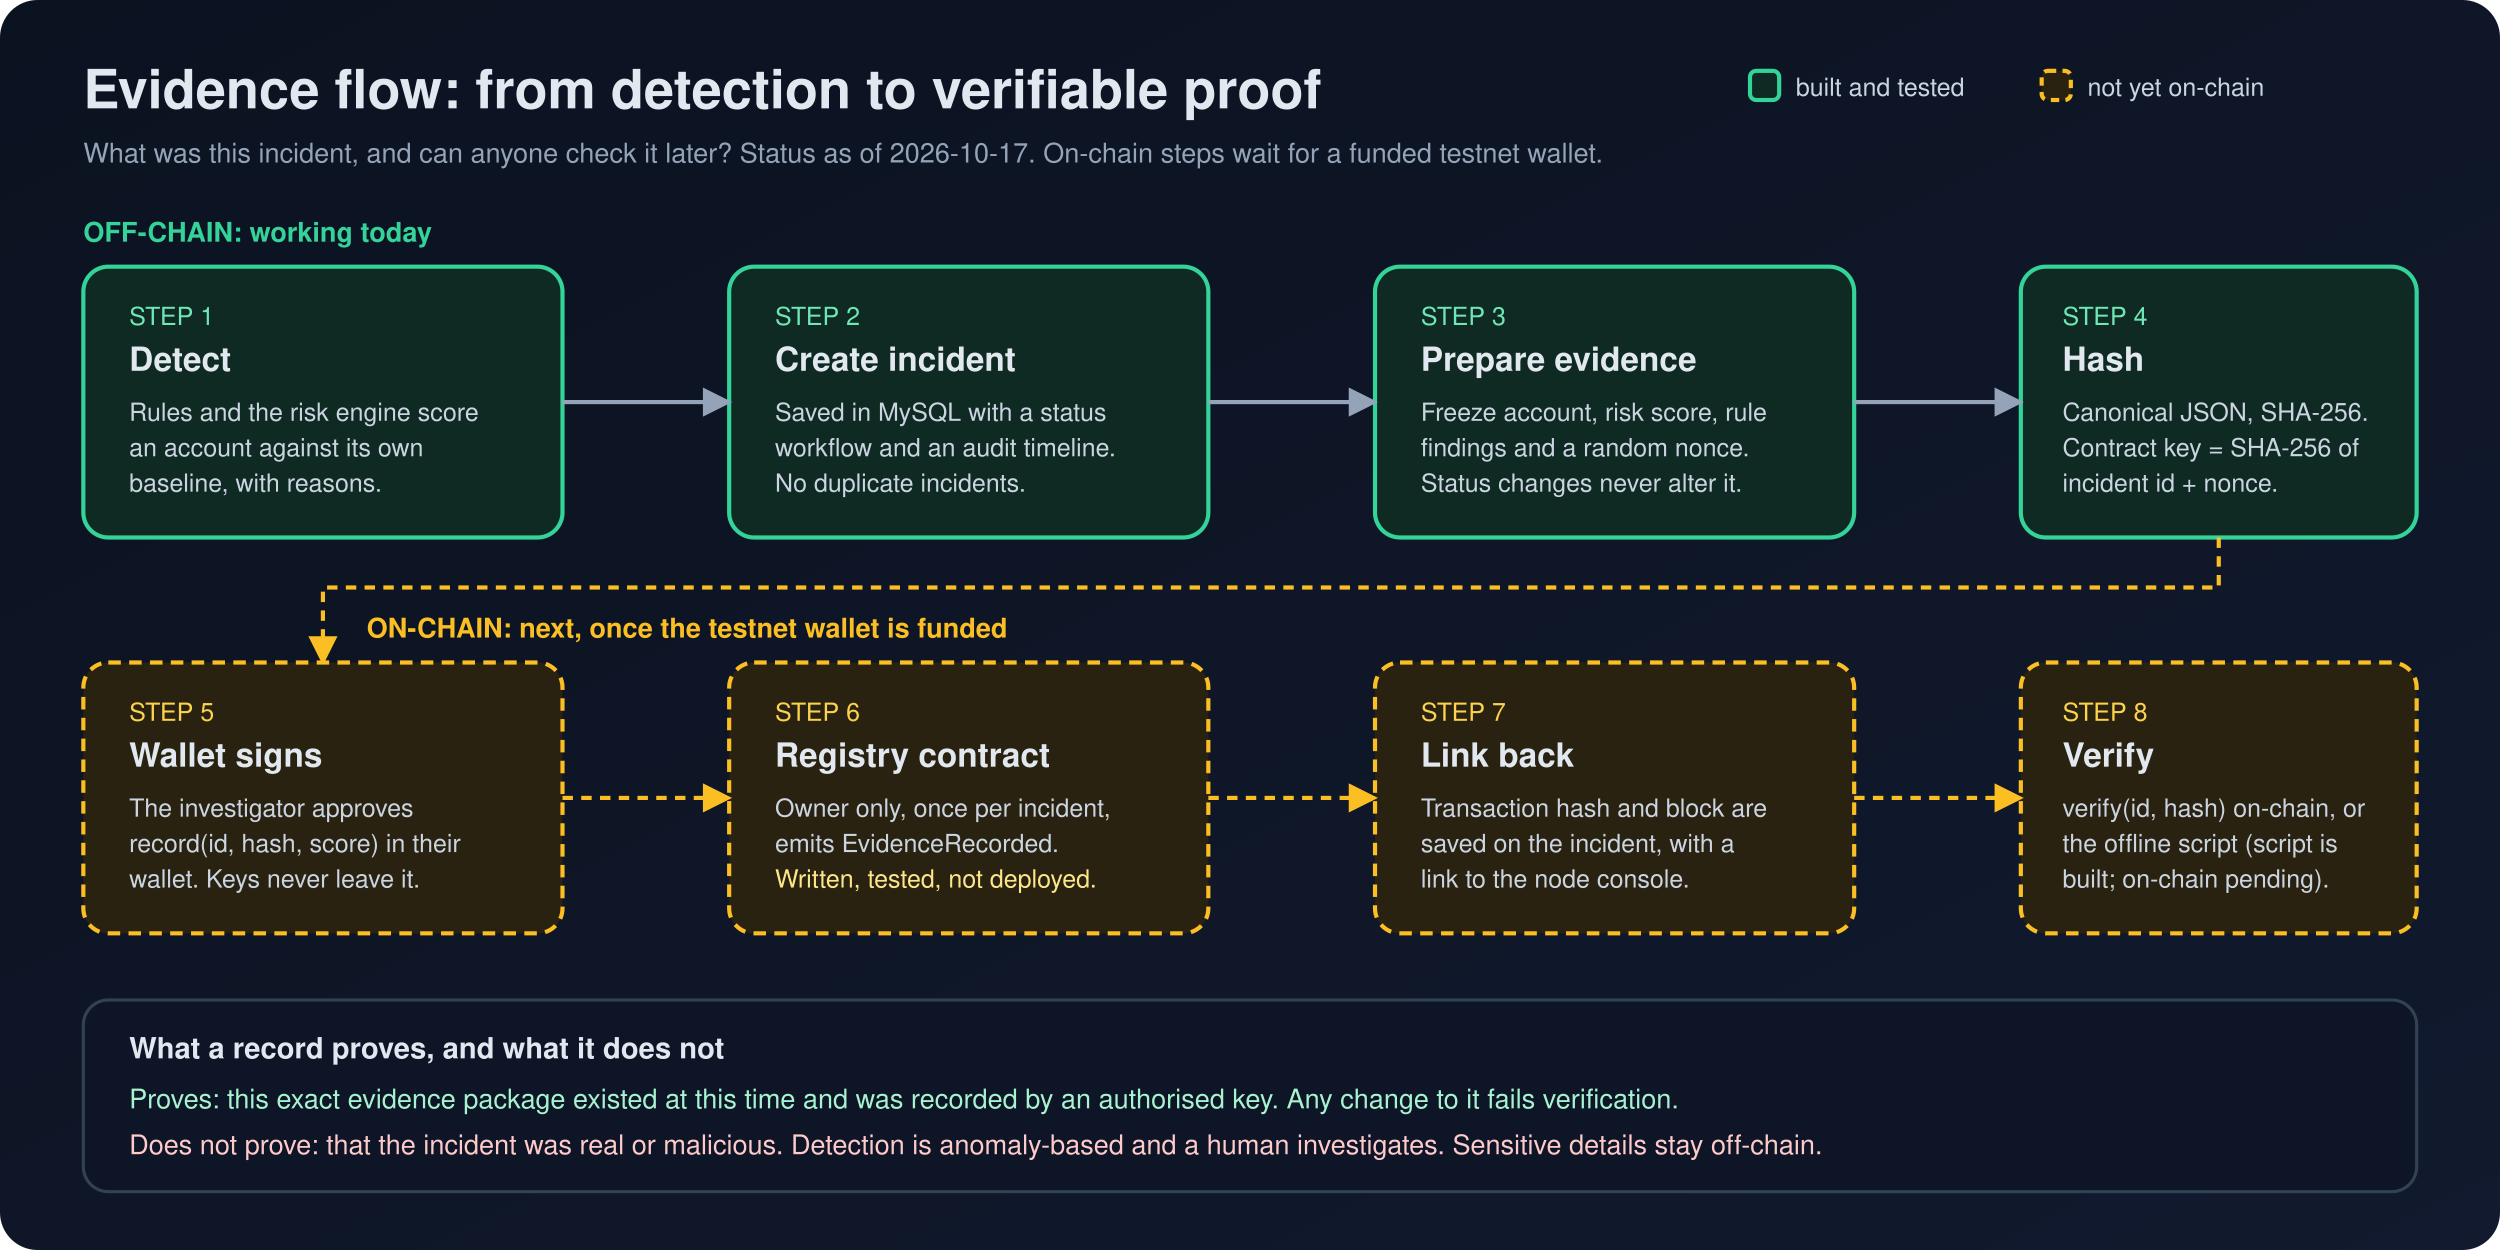
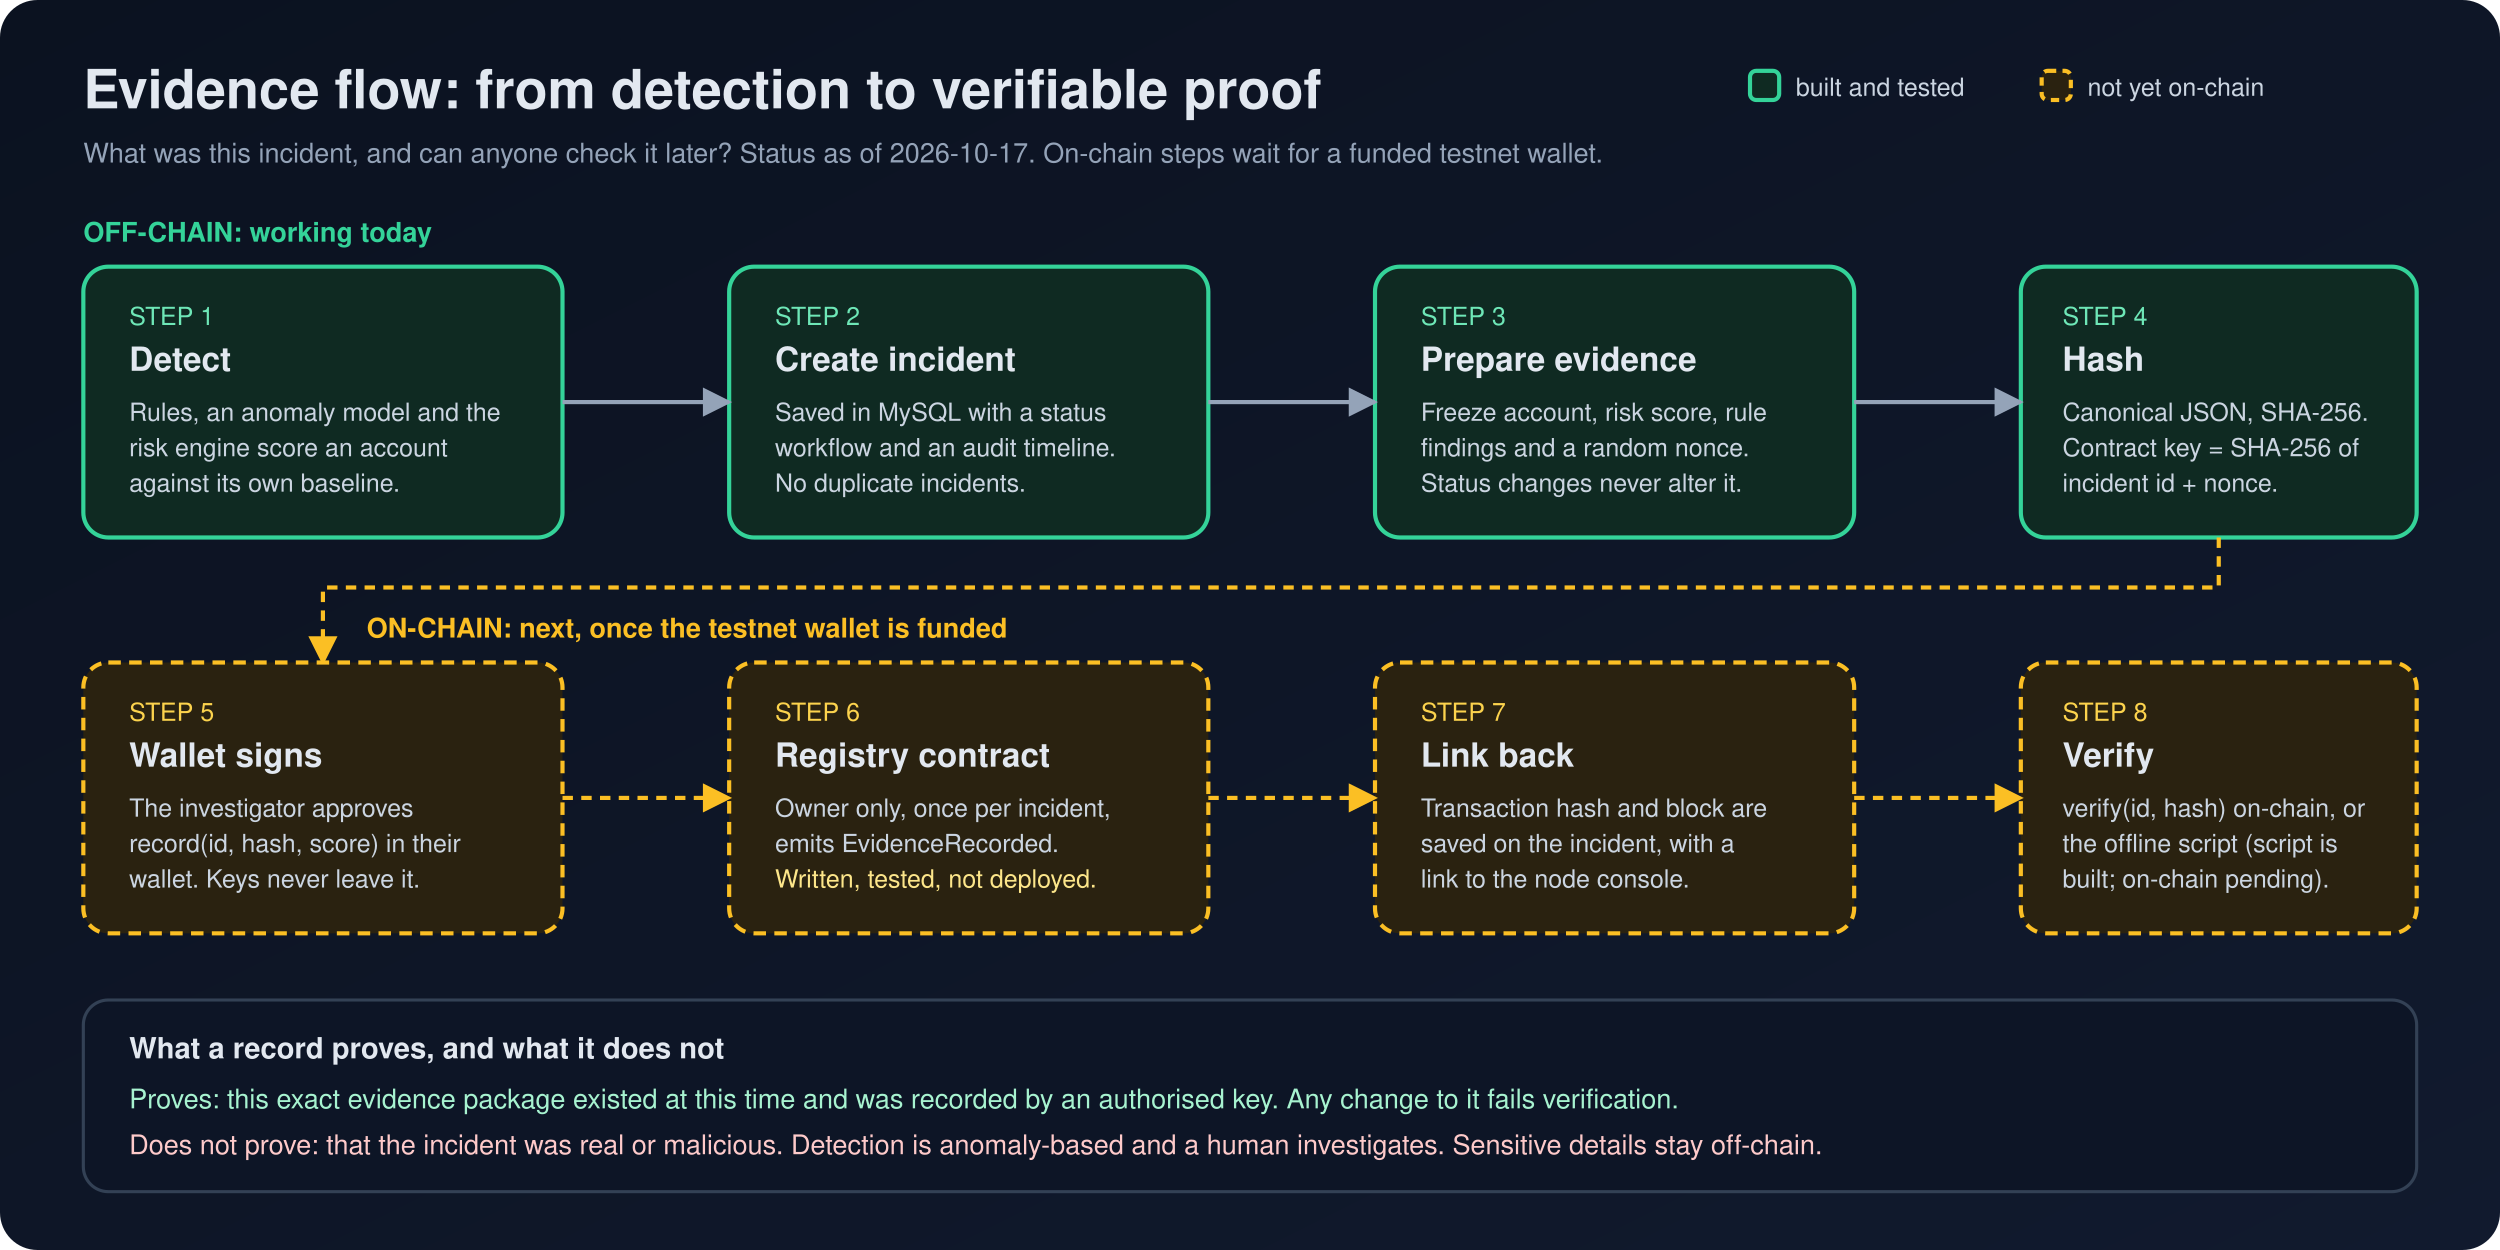
<svg xmlns="http://www.w3.org/2000/svg" viewBox="0 0 1200 600" width="1200" height="600" font-family="Segoe UI, Helvetica, Arial, sans-serif">
  <defs>
    <marker id="a" viewBox="0 0 10 10" refX="9" refY="5" markerWidth="7" markerHeight="7" orient="auto-start-reverse">
      <path d="M0 0L10 5L0 10z" fill="#94a3b8" />
    </marker>
    <marker id="ap" viewBox="0 0 10 10" refX="9" refY="5" markerWidth="7" markerHeight="7" orient="auto-start-reverse">
      <path d="M0 0L10 5L0 10z" fill="#fbbf24" />
    </marker>
    <linearGradient id="bg" x1="0" y1="0" x2="1" y2="1">
      <stop offset="0" stop-color="#0b1220" />
      <stop offset="1" stop-color="#111a2e" />
    </linearGradient>
  </defs>
  <rect width="1200" height="600" rx="18" fill="url(#bg)" />
  <text x="40" y="52" font-size="26" font-weight="700" fill="#e2e8f0">Evidence flow: from detection to verifiable proof</text>
  <text x="40" y="78" font-size="13" fill="#94a3b8">What was this incident, and can anyone check it later? Status as of 2026-10-17. On-chain steps wait for a funded testnet wallet.</text>
  <rect x="840" y="34" width="14" height="14" rx="3" fill="#0f2a22" stroke="#34d399" stroke-width="2" />
  <text x="862" y="46" font-size="12" fill="#cbd5e1">built and tested</text>
  <rect x="980" y="34" width="14" height="14" rx="3" fill="#2a2210" stroke="#fbbf24" stroke-width="2" stroke-dasharray="4 3" />
  <text x="1002" y="46" font-size="12" fill="#cbd5e1">not yet on-chain</text>
  <text x="40" y="116" font-size="13" font-weight="600" fill="#34d399">OFF-CHAIN: working today</text>
  <text x="176" y="306" font-size="13" font-weight="600" fill="#fbbf24">ON-CHAIN: next, once the testnet wallet is funded</text>
  <rect x="40" y="128" width="230" height="130" rx="12" fill="#0f2a22" stroke="#34d399" stroke-width="2" />
  <text x="62" y="156" font-size="12" fill="#6ee7b7">STEP 1</text>
  <text x="62" y="178" font-size="16" font-weight="700" fill="#e2e8f0">Detect</text>
-   <text x="62" y="202" font-size="12" fill="#cbd5e1">Rules and the risk engine score</text>
-   <text x="62" y="219" font-size="12" fill="#cbd5e1">an account against its own</text>
-   <text x="62" y="236" font-size="12" fill="#cbd5e1">baseline, with reasons.</text>
+   <text x="62" y="202" font-size="12" fill="#cbd5e1">Rules, an anomaly model and the</text>
+   <text x="62" y="219" font-size="12" fill="#cbd5e1">risk engine score an account</text>
+   <text x="62" y="236" font-size="12" fill="#cbd5e1">against its own baseline.</text>
  <rect x="350" y="128" width="230" height="130" rx="12" fill="#0f2a22" stroke="#34d399" stroke-width="2" />
  <text x="372" y="156" font-size="12" fill="#6ee7b7">STEP 2</text>
  <text x="372" y="178" font-size="16" font-weight="700" fill="#e2e8f0">Create incident</text>
  <text x="372" y="202" font-size="12" fill="#cbd5e1">Saved in MySQL with a status</text>
  <text x="372" y="219" font-size="12" fill="#cbd5e1">workflow and an audit timeline.</text>
  <text x="372" y="236" font-size="12" fill="#cbd5e1">No duplicate incidents.</text>
  <rect x="660" y="128" width="230" height="130" rx="12" fill="#0f2a22" stroke="#34d399" stroke-width="2" />
  <text x="682" y="156" font-size="12" fill="#6ee7b7">STEP 3</text>
  <text x="682" y="178" font-size="16" font-weight="700" fill="#e2e8f0">Prepare evidence</text>
  <text x="682" y="202" font-size="12" fill="#cbd5e1">Freeze account, risk score, rule</text>
  <text x="682" y="219" font-size="12" fill="#cbd5e1">findings and a random nonce.</text>
  <text x="682" y="236" font-size="12" fill="#cbd5e1">Status changes never alter it.</text>
  <rect x="970" y="128" width="190" height="130" rx="12" fill="#0f2a22" stroke="#34d399" stroke-width="2" />
  <text x="990" y="156" font-size="12" fill="#6ee7b7">STEP 4</text>
  <text x="990" y="178" font-size="16" font-weight="700" fill="#e2e8f0">Hash</text>
  <text x="990" y="202" font-size="12" fill="#cbd5e1">Canonical JSON, SHA-256.</text>
  <text x="990" y="219" font-size="12" fill="#cbd5e1">Contract key = SHA-256 of</text>
  <text x="990" y="236" font-size="12" fill="#cbd5e1">incident id + nonce.</text>
  <path d="M270 193 H350" stroke="#94a3b8" stroke-width="2" fill="none" marker-end="url(#a)" />
  <path d="M580 193 H660" stroke="#94a3b8" stroke-width="2" fill="none" marker-end="url(#a)" />
  <path d="M890 193 H970" stroke="#94a3b8" stroke-width="2" fill="none" marker-end="url(#a)" />
  <path d="M1065 258 V282 H155 V318" stroke="#fbbf24" stroke-width="2" stroke-dasharray="5 4" fill="none" marker-end="url(#ap)" />
  <rect x="40" y="318" width="230" height="130" rx="12" fill="#2a2210" stroke="#fbbf24" stroke-width="2" stroke-dasharray="6 4" />
  <text x="62" y="346" font-size="12" fill="#fcd34d">STEP 5</text>
  <text x="62" y="368" font-size="16" font-weight="700" fill="#e2e8f0">Wallet signs</text>
  <text x="62" y="392" font-size="12" fill="#cbd5e1">The investigator approves</text>
  <text x="62" y="409" font-size="12" fill="#cbd5e1">record(id, hash, score) in their</text>
  <text x="62" y="426" font-size="12" fill="#cbd5e1">wallet. Keys never leave it.</text>
  <rect x="350" y="318" width="230" height="130" rx="12" fill="#2a2210" stroke="#fbbf24" stroke-width="2" stroke-dasharray="6 4" />
  <text x="372" y="346" font-size="12" fill="#fcd34d">STEP 6</text>
  <text x="372" y="368" font-size="16" font-weight="700" fill="#e2e8f0">Registry contract</text>
  <text x="372" y="392" font-size="12" fill="#cbd5e1">Owner only, once per incident,</text>
  <text x="372" y="409" font-size="12" fill="#cbd5e1">emits EvidenceRecorded.</text>
  <text x="372" y="426" font-size="12" fill="#fde68a">Written, tested, not deployed.</text>
  <rect x="660" y="318" width="230" height="130" rx="12" fill="#2a2210" stroke="#fbbf24" stroke-width="2" stroke-dasharray="6 4" />
  <text x="682" y="346" font-size="12" fill="#fcd34d">STEP 7</text>
  <text x="682" y="368" font-size="16" font-weight="700" fill="#e2e8f0">Link back</text>
  <text x="682" y="392" font-size="12" fill="#cbd5e1">Transaction hash and block are</text>
  <text x="682" y="409" font-size="12" fill="#cbd5e1">saved on the incident, with a</text>
  <text x="682" y="426" font-size="12" fill="#cbd5e1">link to the node console.</text>
  <rect x="970" y="318" width="190" height="130" rx="12" fill="#2a2210" stroke="#fbbf24" stroke-width="2" stroke-dasharray="6 4" />
  <text x="990" y="346" font-size="12" fill="#fcd34d">STEP 8</text>
  <text x="990" y="368" font-size="16" font-weight="700" fill="#e2e8f0">Verify</text>
  <text x="990" y="392" font-size="12" fill="#cbd5e1">verify(id, hash) on-chain, or</text>
  <text x="990" y="409" font-size="12" fill="#cbd5e1">the offline script (script is</text>
  <text x="990" y="426" font-size="12" fill="#cbd5e1">built; on-chain pending).</text>
  <path d="M270 383 H350" stroke="#fbbf24" stroke-width="2" stroke-dasharray="5 4" fill="none" marker-end="url(#ap)" />
  <path d="M580 383 H660" stroke="#fbbf24" stroke-width="2" stroke-dasharray="5 4" fill="none" marker-end="url(#ap)" />
  <path d="M890 383 H970" stroke="#fbbf24" stroke-width="2" stroke-dasharray="5 4" fill="none" marker-end="url(#ap)" />
  <rect x="40" y="480" width="1120" height="92" rx="12" fill="#0d1526" stroke="#334155" stroke-width="1.5" />
  <text x="62" y="508" font-size="14" font-weight="700" fill="#e2e8f0">What a record proves, and what it does not</text>
  <text x="62" y="532" font-size="13" fill="#a7f3d0">Proves: this exact evidence package existed at this time and was recorded by an authorised key. Any change to it fails verification.</text>
  <text x="62" y="554" font-size="13" fill="#fecaca">Does not prove: that the incident was real or malicious. Detection is anomaly-based and a human investigates. Sensitive details stay off-chain.</text>
</svg>
